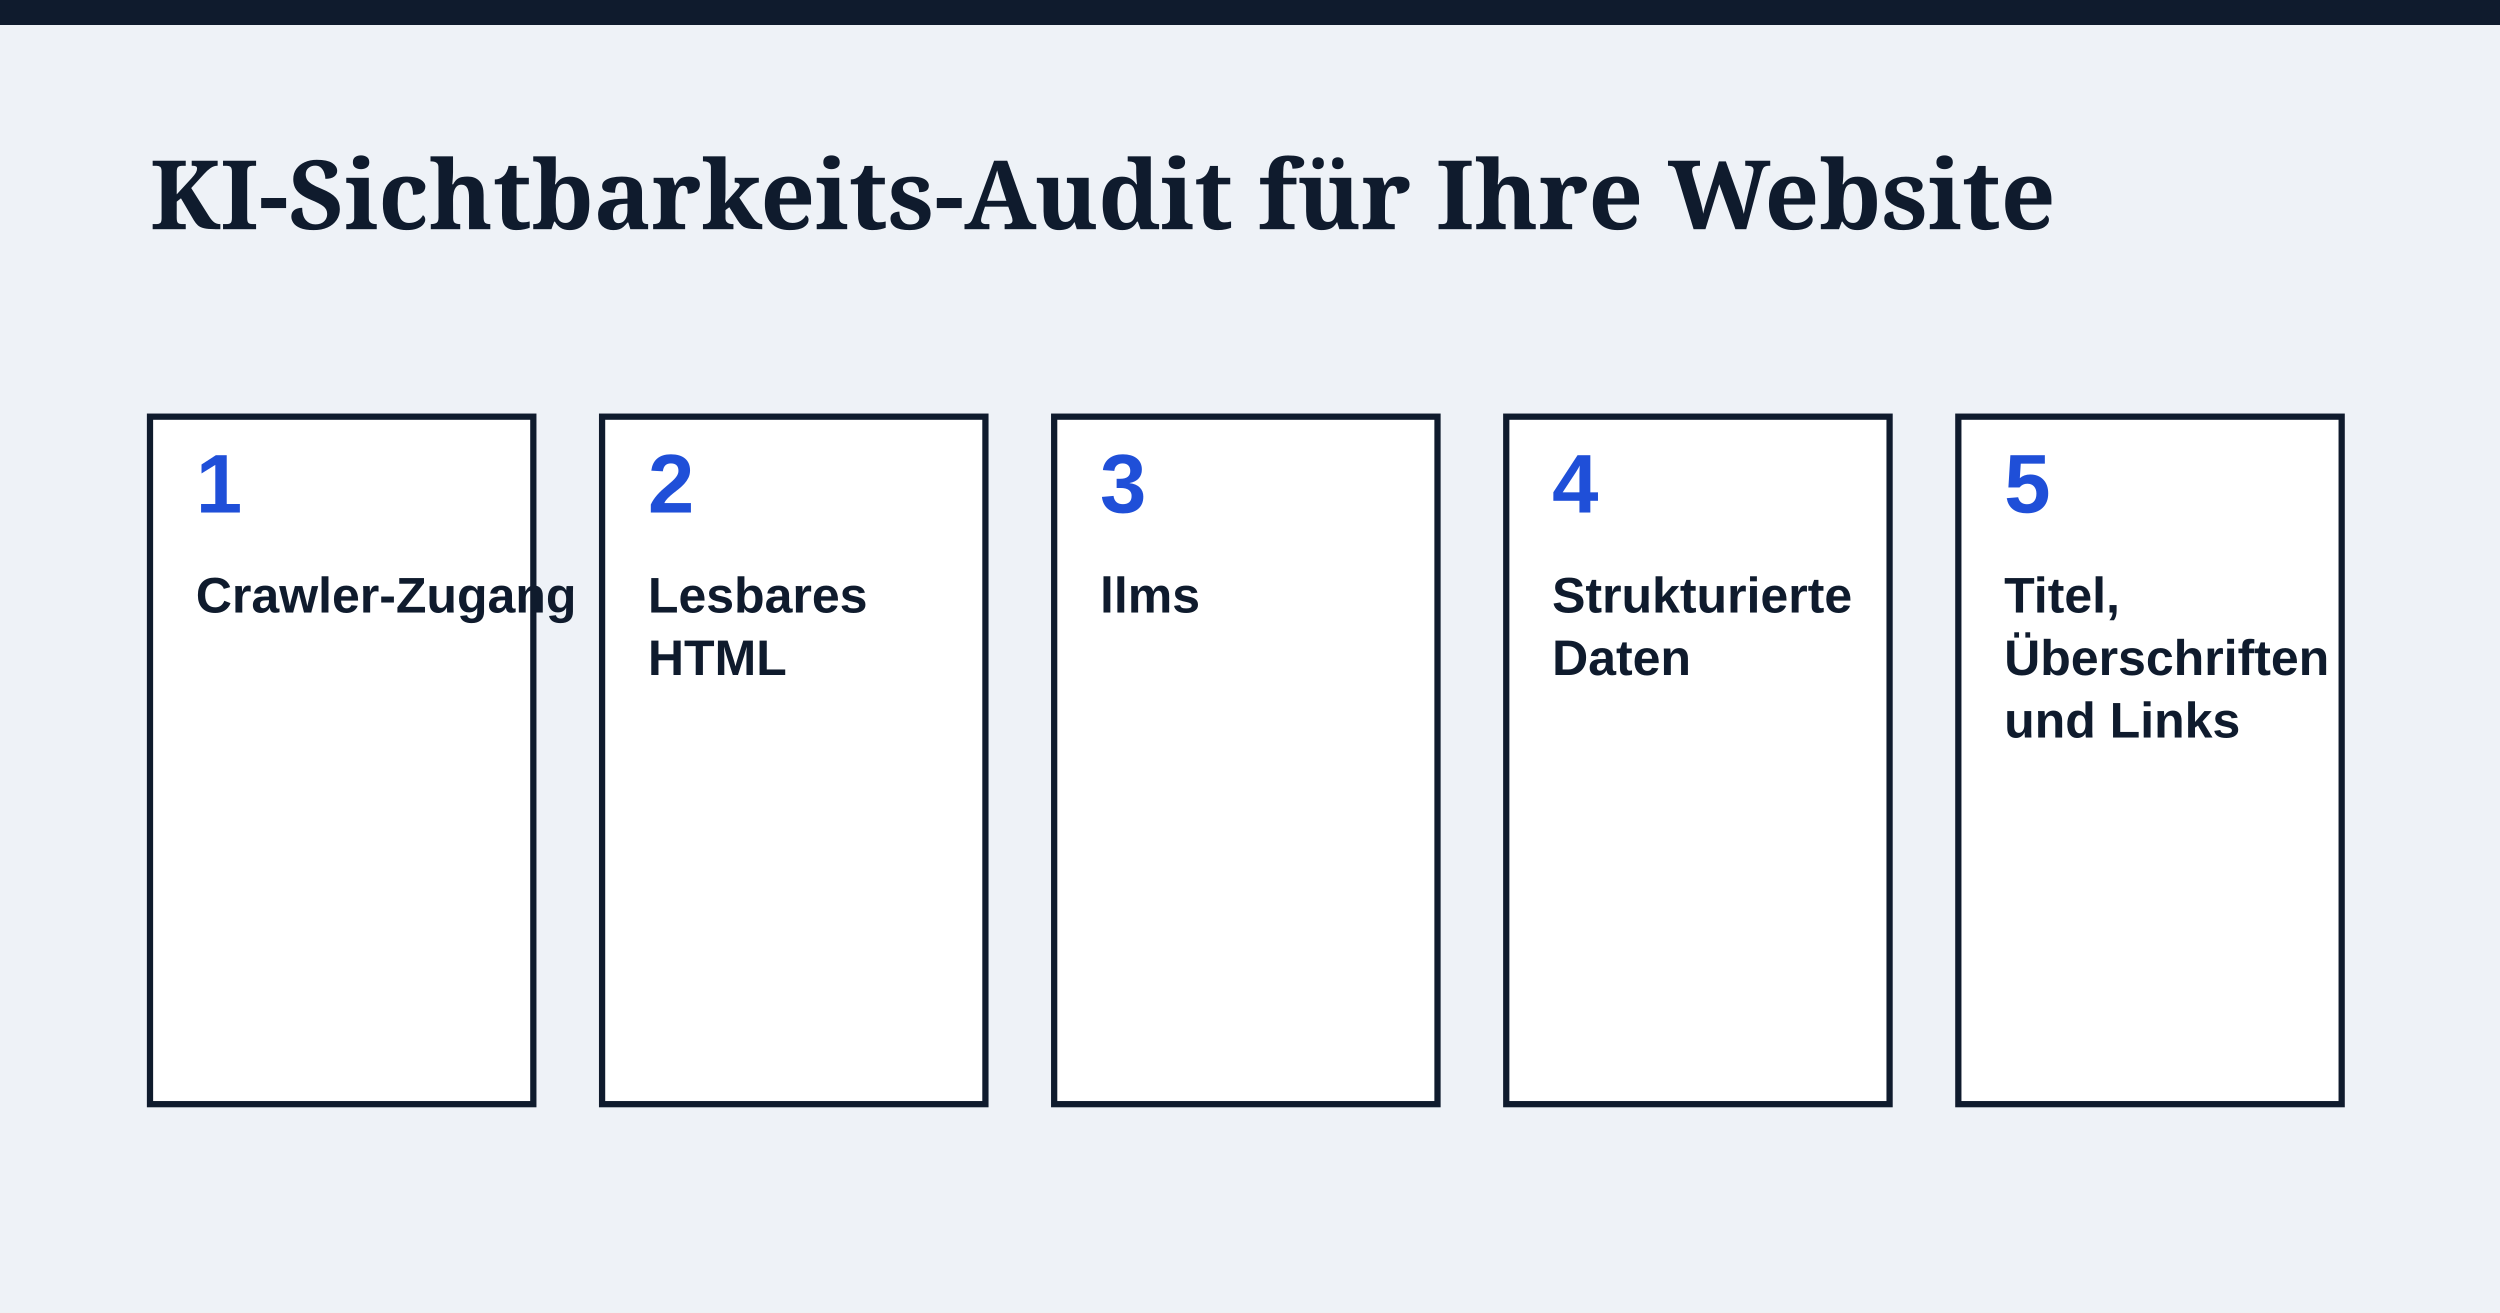
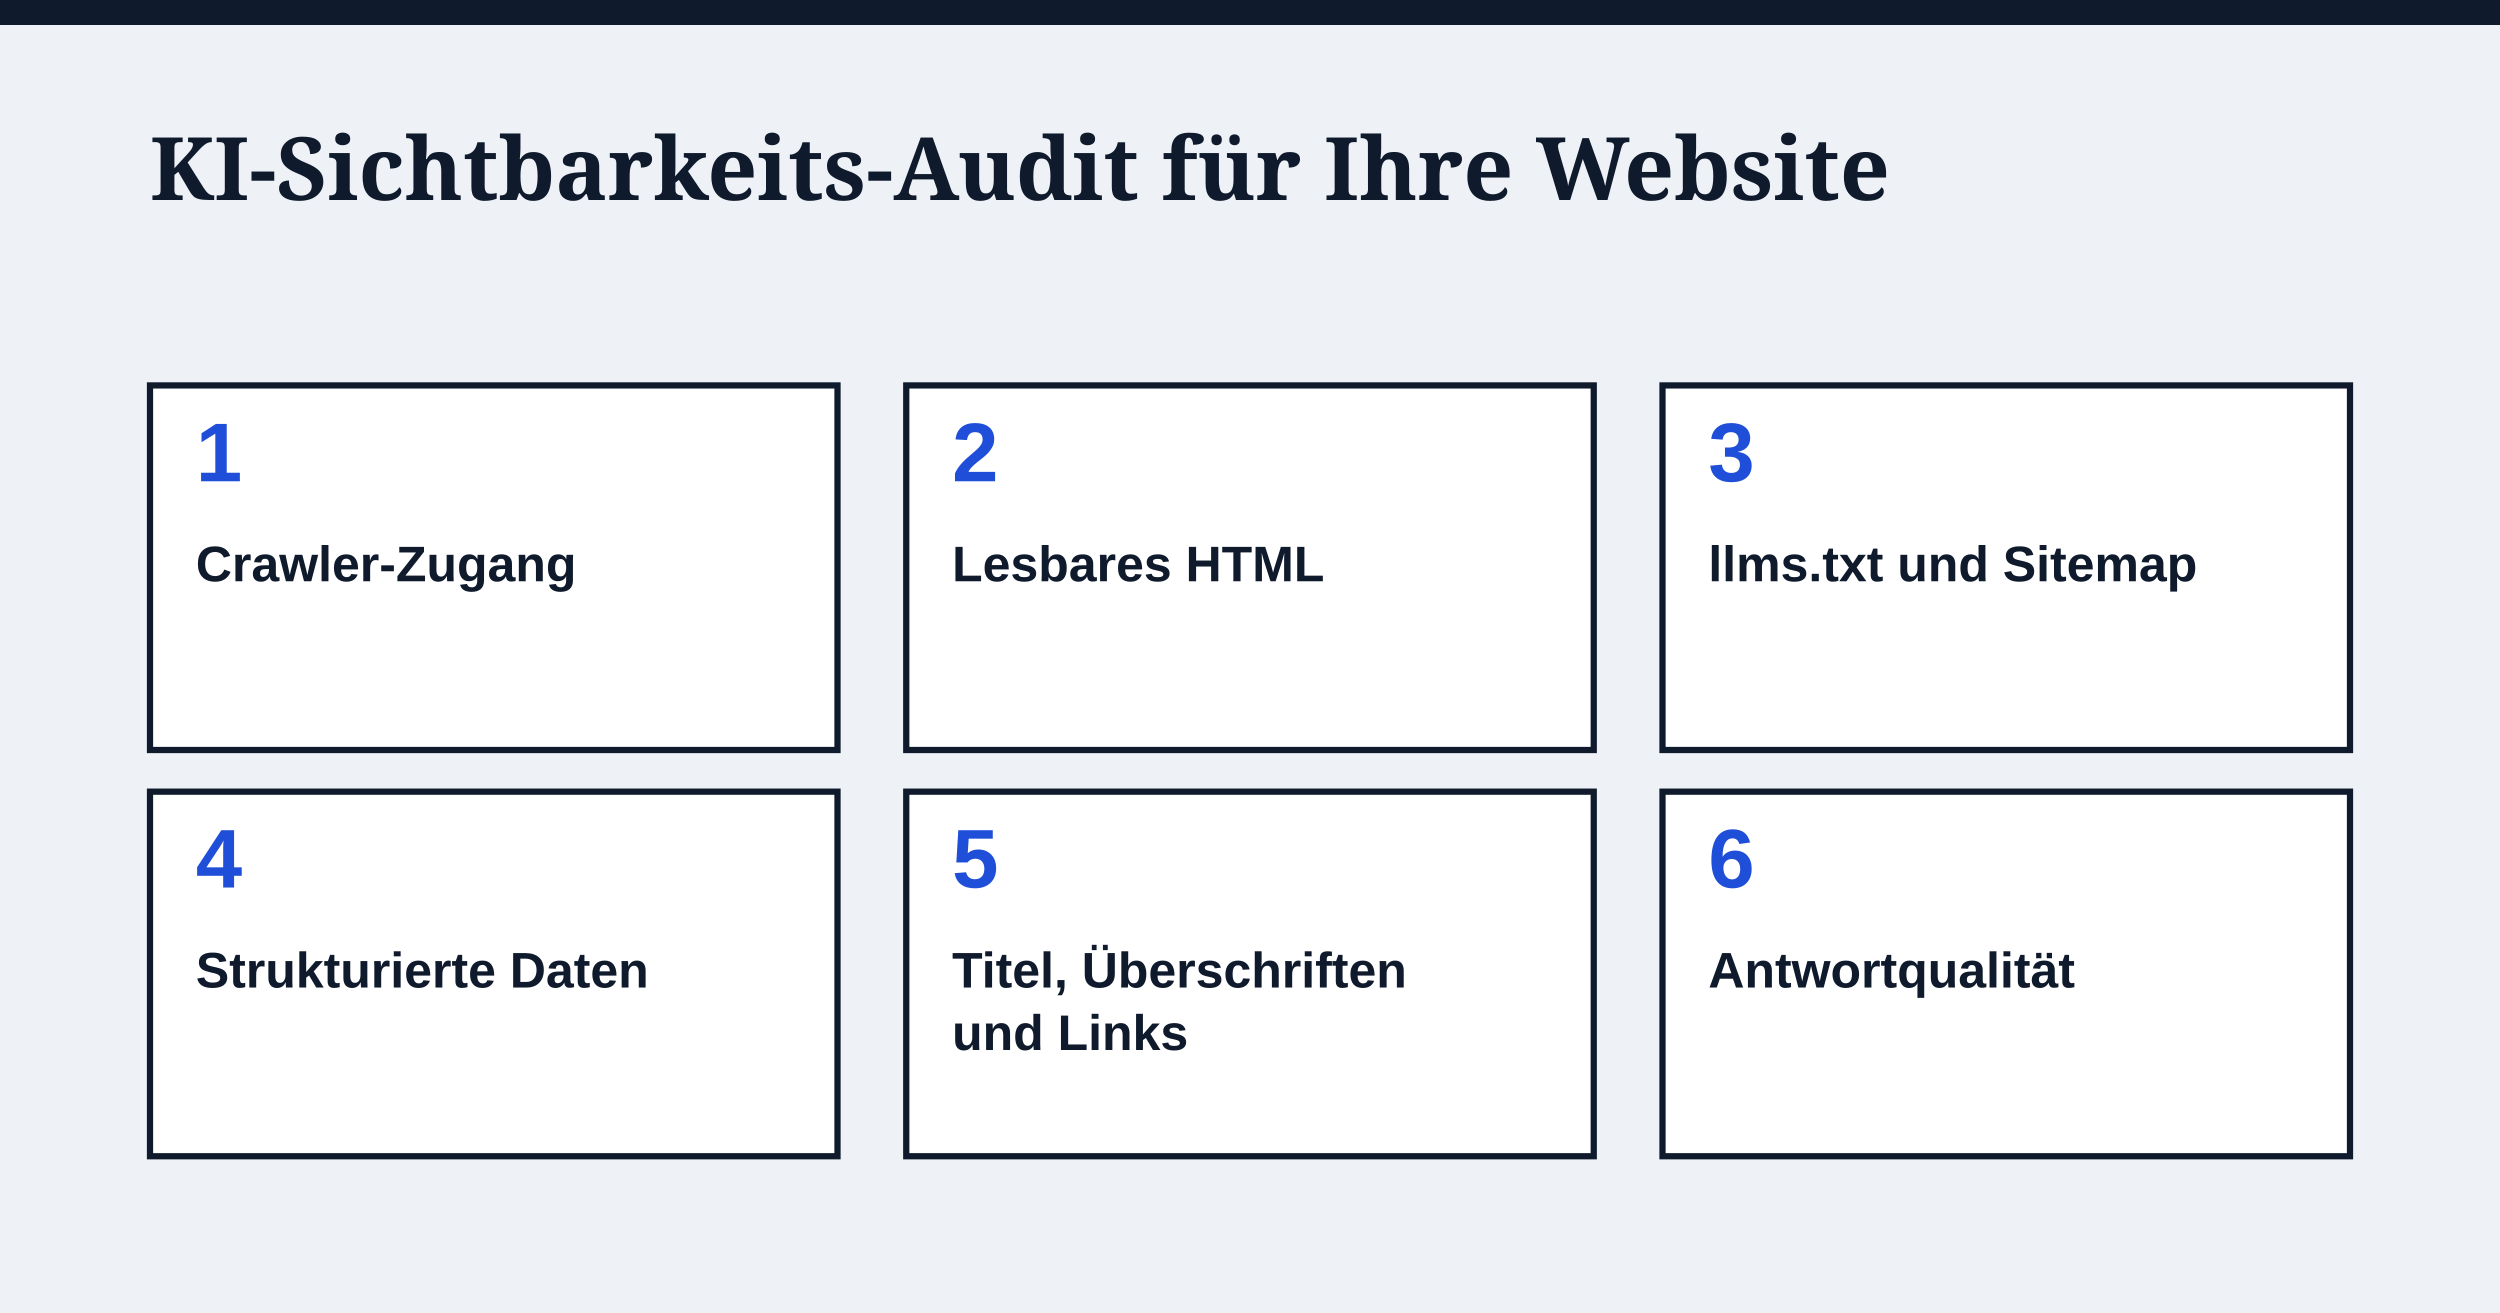
<svg xmlns="http://www.w3.org/2000/svg" viewBox="0 0 1200 630" width="1200" height="630" role="img" aria-labelledby="t d">
  <rect width="1200" height="630" fill="#EEF2F7" />
  <rect width="1200" height="12" fill="#0F1B2D" />
-   <text x="72" y="110" font-family="Georgia,serif" font-size="46" font-weight="600" fill="#0F1B2D">KI-Sichtbarkeits-Audit für Ihre Website</text>
+   <text x="72" y="96" font-family="Georgia,serif" font-size="42" font-weight="600" fill="#0F1B2D">KI-Sichtbarkeits-Audit für Ihre Website</text>
  <g font-family="system-ui,Arial,sans-serif" fill="#0F1B2D">
-     <rect x="72" y="200" width="184" height="330" fill="#fff" stroke="#0F1B2D" stroke-width="3" />
-     <text x="94" y="246" font-size="40" font-weight="600" fill="#1F4FD8">1</text>
-     <text x="94" y="294" font-size="24" font-weight="600">Crawler-Zugang</text>
-     <rect x="289" y="200" width="184" height="330" fill="#fff" stroke="#0F1B2D" stroke-width="3" />
-     <text x="311" y="246" font-size="40" font-weight="600" fill="#1F4FD8">2</text>
-     <text x="311" y="294" font-size="24" font-weight="600">Lesbares</text>
-     <text x="311" y="324" font-size="24" font-weight="600">HTML</text>
-     <rect x="506" y="200" width="184" height="330" fill="#fff" stroke="#0F1B2D" stroke-width="3" />
-     <text x="528" y="246" font-size="40" font-weight="600" fill="#1F4FD8">3</text>
-     <text x="528" y="294" font-size="24" font-weight="600">llms</text>
-     <rect x="723" y="200" width="184" height="330" fill="#fff" stroke="#0F1B2D" stroke-width="3" />
-     <text x="745" y="246" font-size="40" font-weight="600" fill="#1F4FD8">4</text>
-     <text x="745" y="294" font-size="24" font-weight="600">Strukturierte</text>
-     <text x="745" y="324" font-size="24" font-weight="600">Daten</text>
-     <rect x="940" y="200" width="184" height="330" fill="#fff" stroke="#0F1B2D" stroke-width="3" />
-     <text x="962" y="246" font-size="40" font-weight="600" fill="#1F4FD8">5</text>
-     <text x="962" y="294" font-size="24" font-weight="600">Titel,</text>
-     <text x="962" y="324" font-size="24" font-weight="600">Überschriften</text>
-     <text x="962" y="354" font-size="24" font-weight="600">und Links</text>
+     <rect x="72" y="185" width="330" height="175" fill="#fff" stroke="#0F1B2D" stroke-width="3" />
+     <text x="94" y="231" font-size="40" font-weight="600" fill="#1F4FD8">1</text>
+     <text x="94" y="279" font-size="24" font-weight="600">Crawler-Zugang</text>
+     <rect x="435" y="185" width="330" height="175" fill="#fff" stroke="#0F1B2D" stroke-width="3" />
+     <text x="457" y="231" font-size="40" font-weight="600" fill="#1F4FD8">2</text>
+     <text x="457" y="279" font-size="24" font-weight="600">Lesbares HTML</text>
+     <rect x="798" y="185" width="330" height="175" fill="#fff" stroke="#0F1B2D" stroke-width="3" />
+     <text x="820" y="231" font-size="40" font-weight="600" fill="#1F4FD8">3</text>
+     <text x="820" y="279" font-size="24" font-weight="600">llms.txt und Sitemap</text>
+     <rect x="72" y="380" width="330" height="175" fill="#fff" stroke="#0F1B2D" stroke-width="3" />
+     <text x="94" y="426" font-size="40" font-weight="600" fill="#1F4FD8">4</text>
+     <text x="94" y="474" font-size="24" font-weight="600">Strukturierte Daten</text>
+     <rect x="435" y="380" width="330" height="175" fill="#fff" stroke="#0F1B2D" stroke-width="3" />
+     <text x="457" y="426" font-size="40" font-weight="600" fill="#1F4FD8">5</text>
+     <text x="457" y="474" font-size="24" font-weight="600">Titel, Überschriften</text>
+     <text x="457" y="504" font-size="24" font-weight="600">und Links</text>
+     <rect x="798" y="380" width="330" height="175" fill="#fff" stroke="#0F1B2D" stroke-width="3" />
+     <text x="820" y="426" font-size="40" font-weight="600" fill="#1F4FD8">6</text>
+     <text x="820" y="474" font-size="24" font-weight="600">Antwortqualität</text>
  </g>
</svg>
